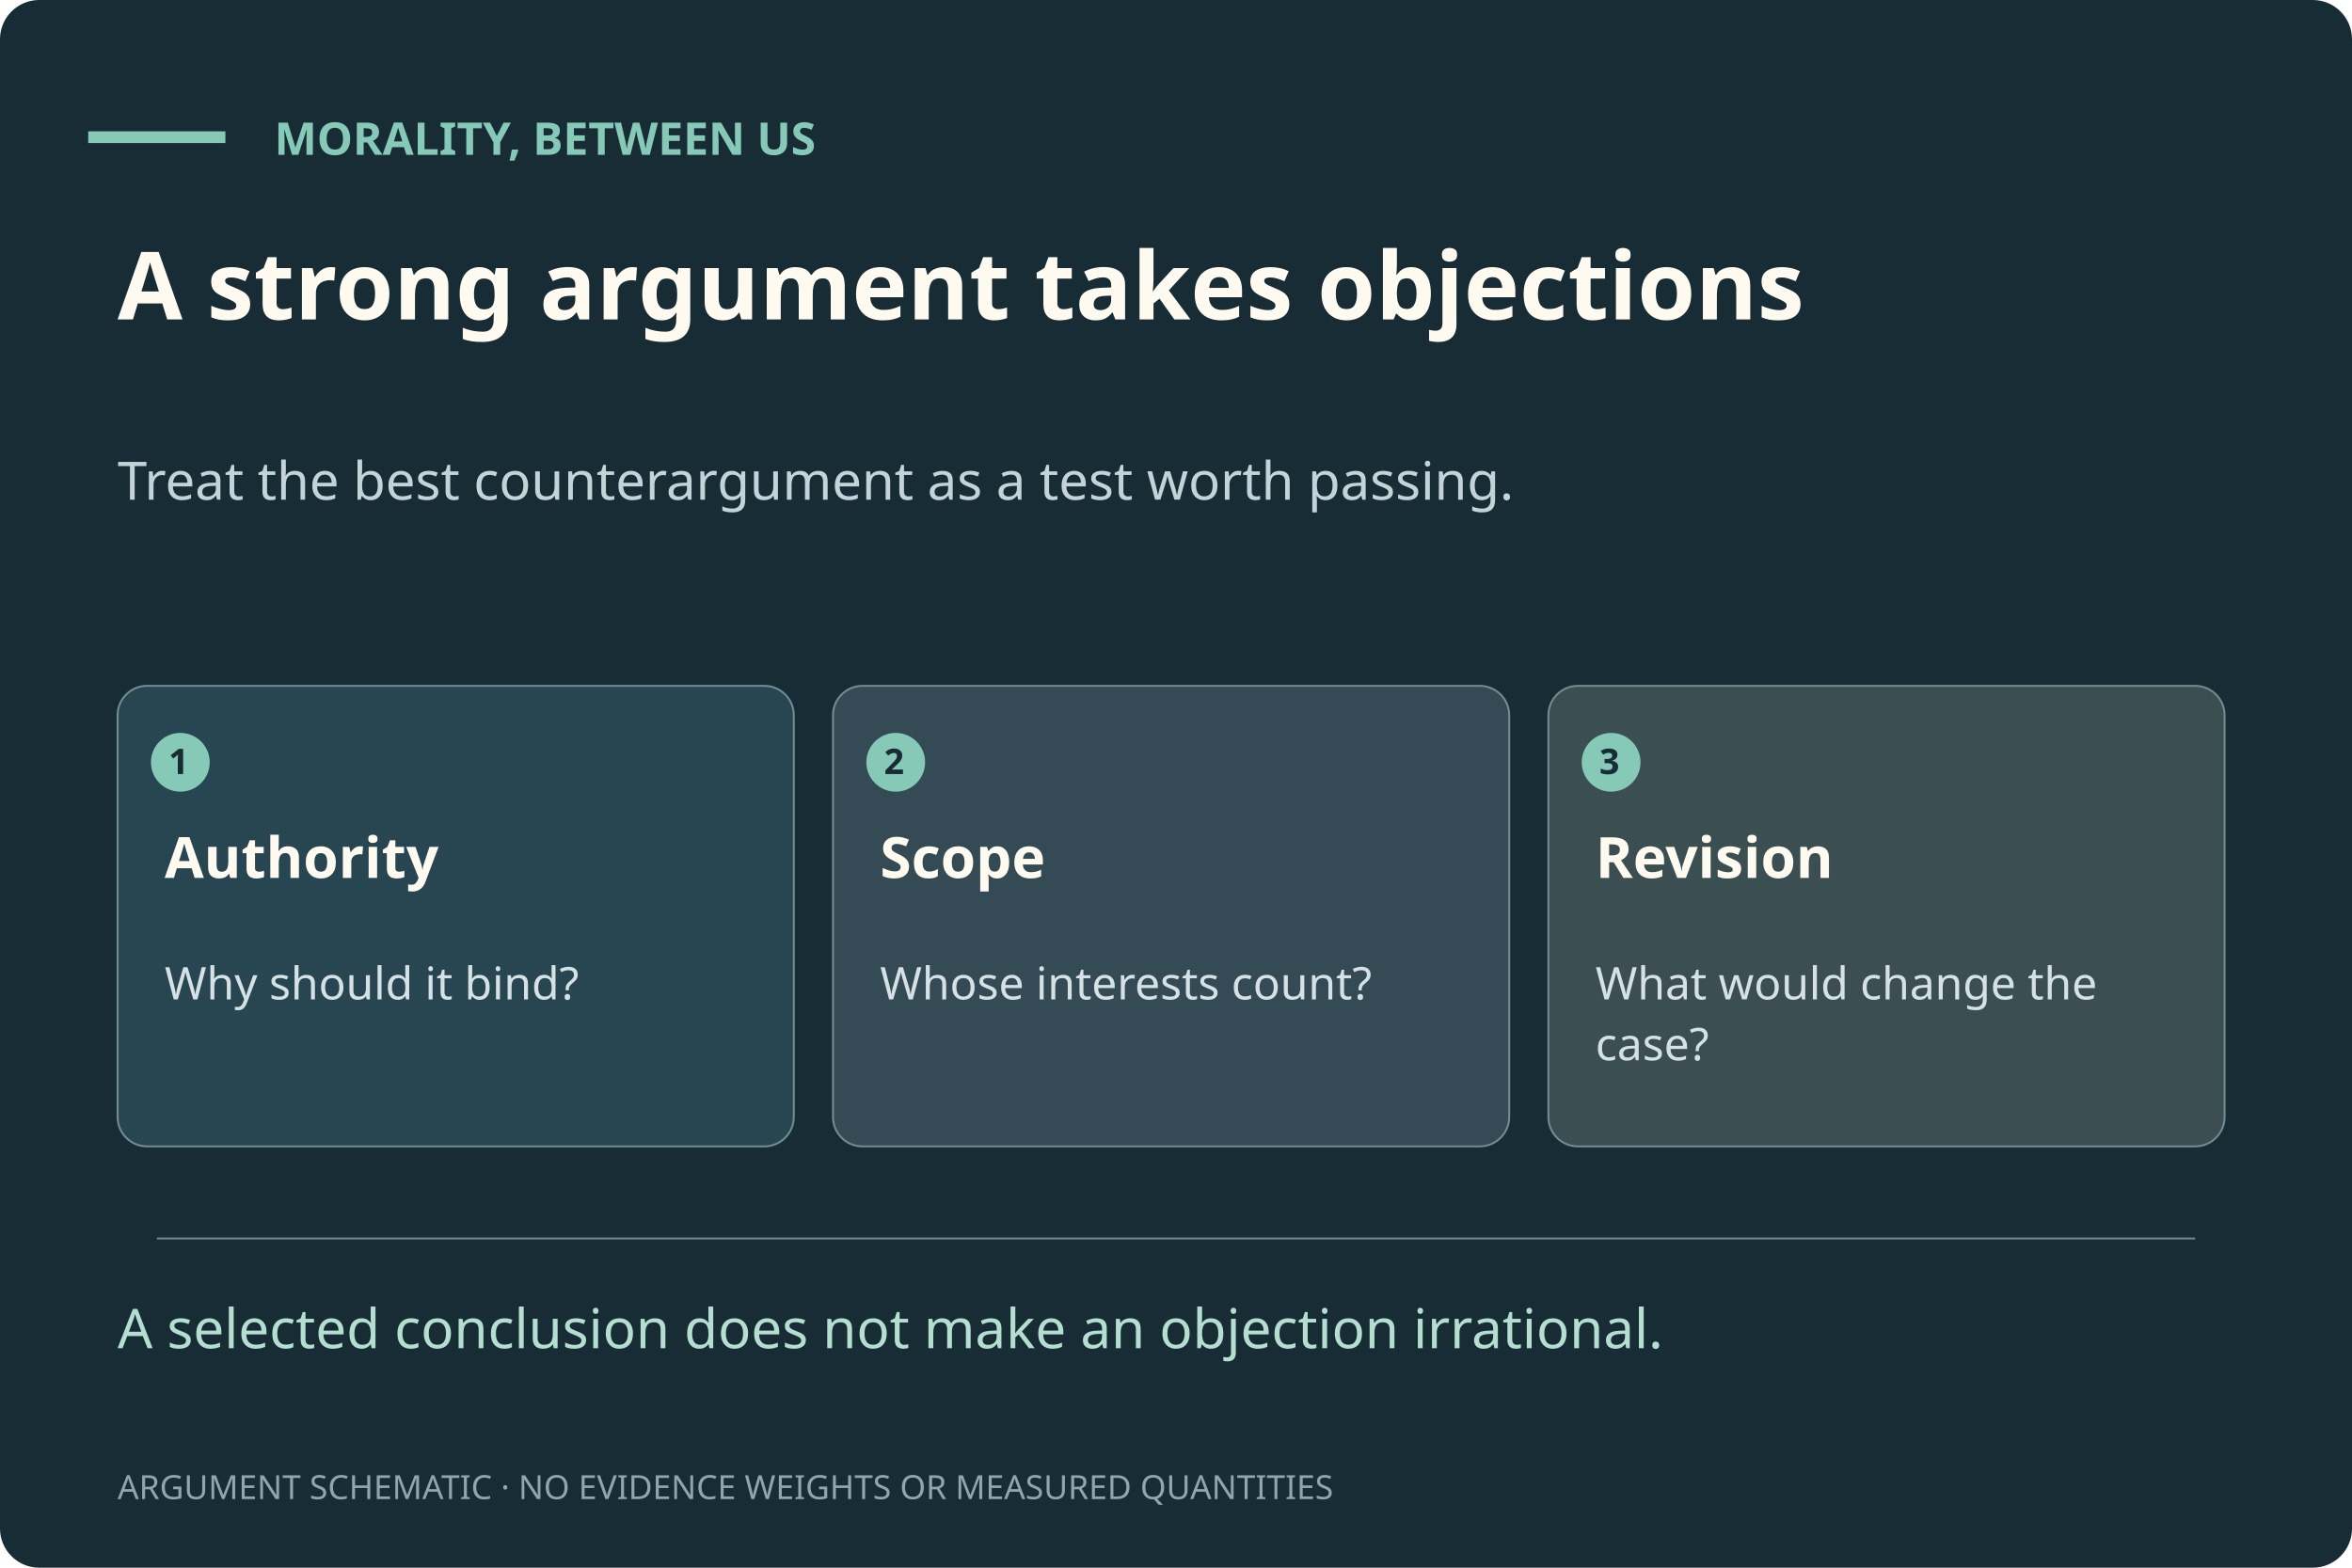
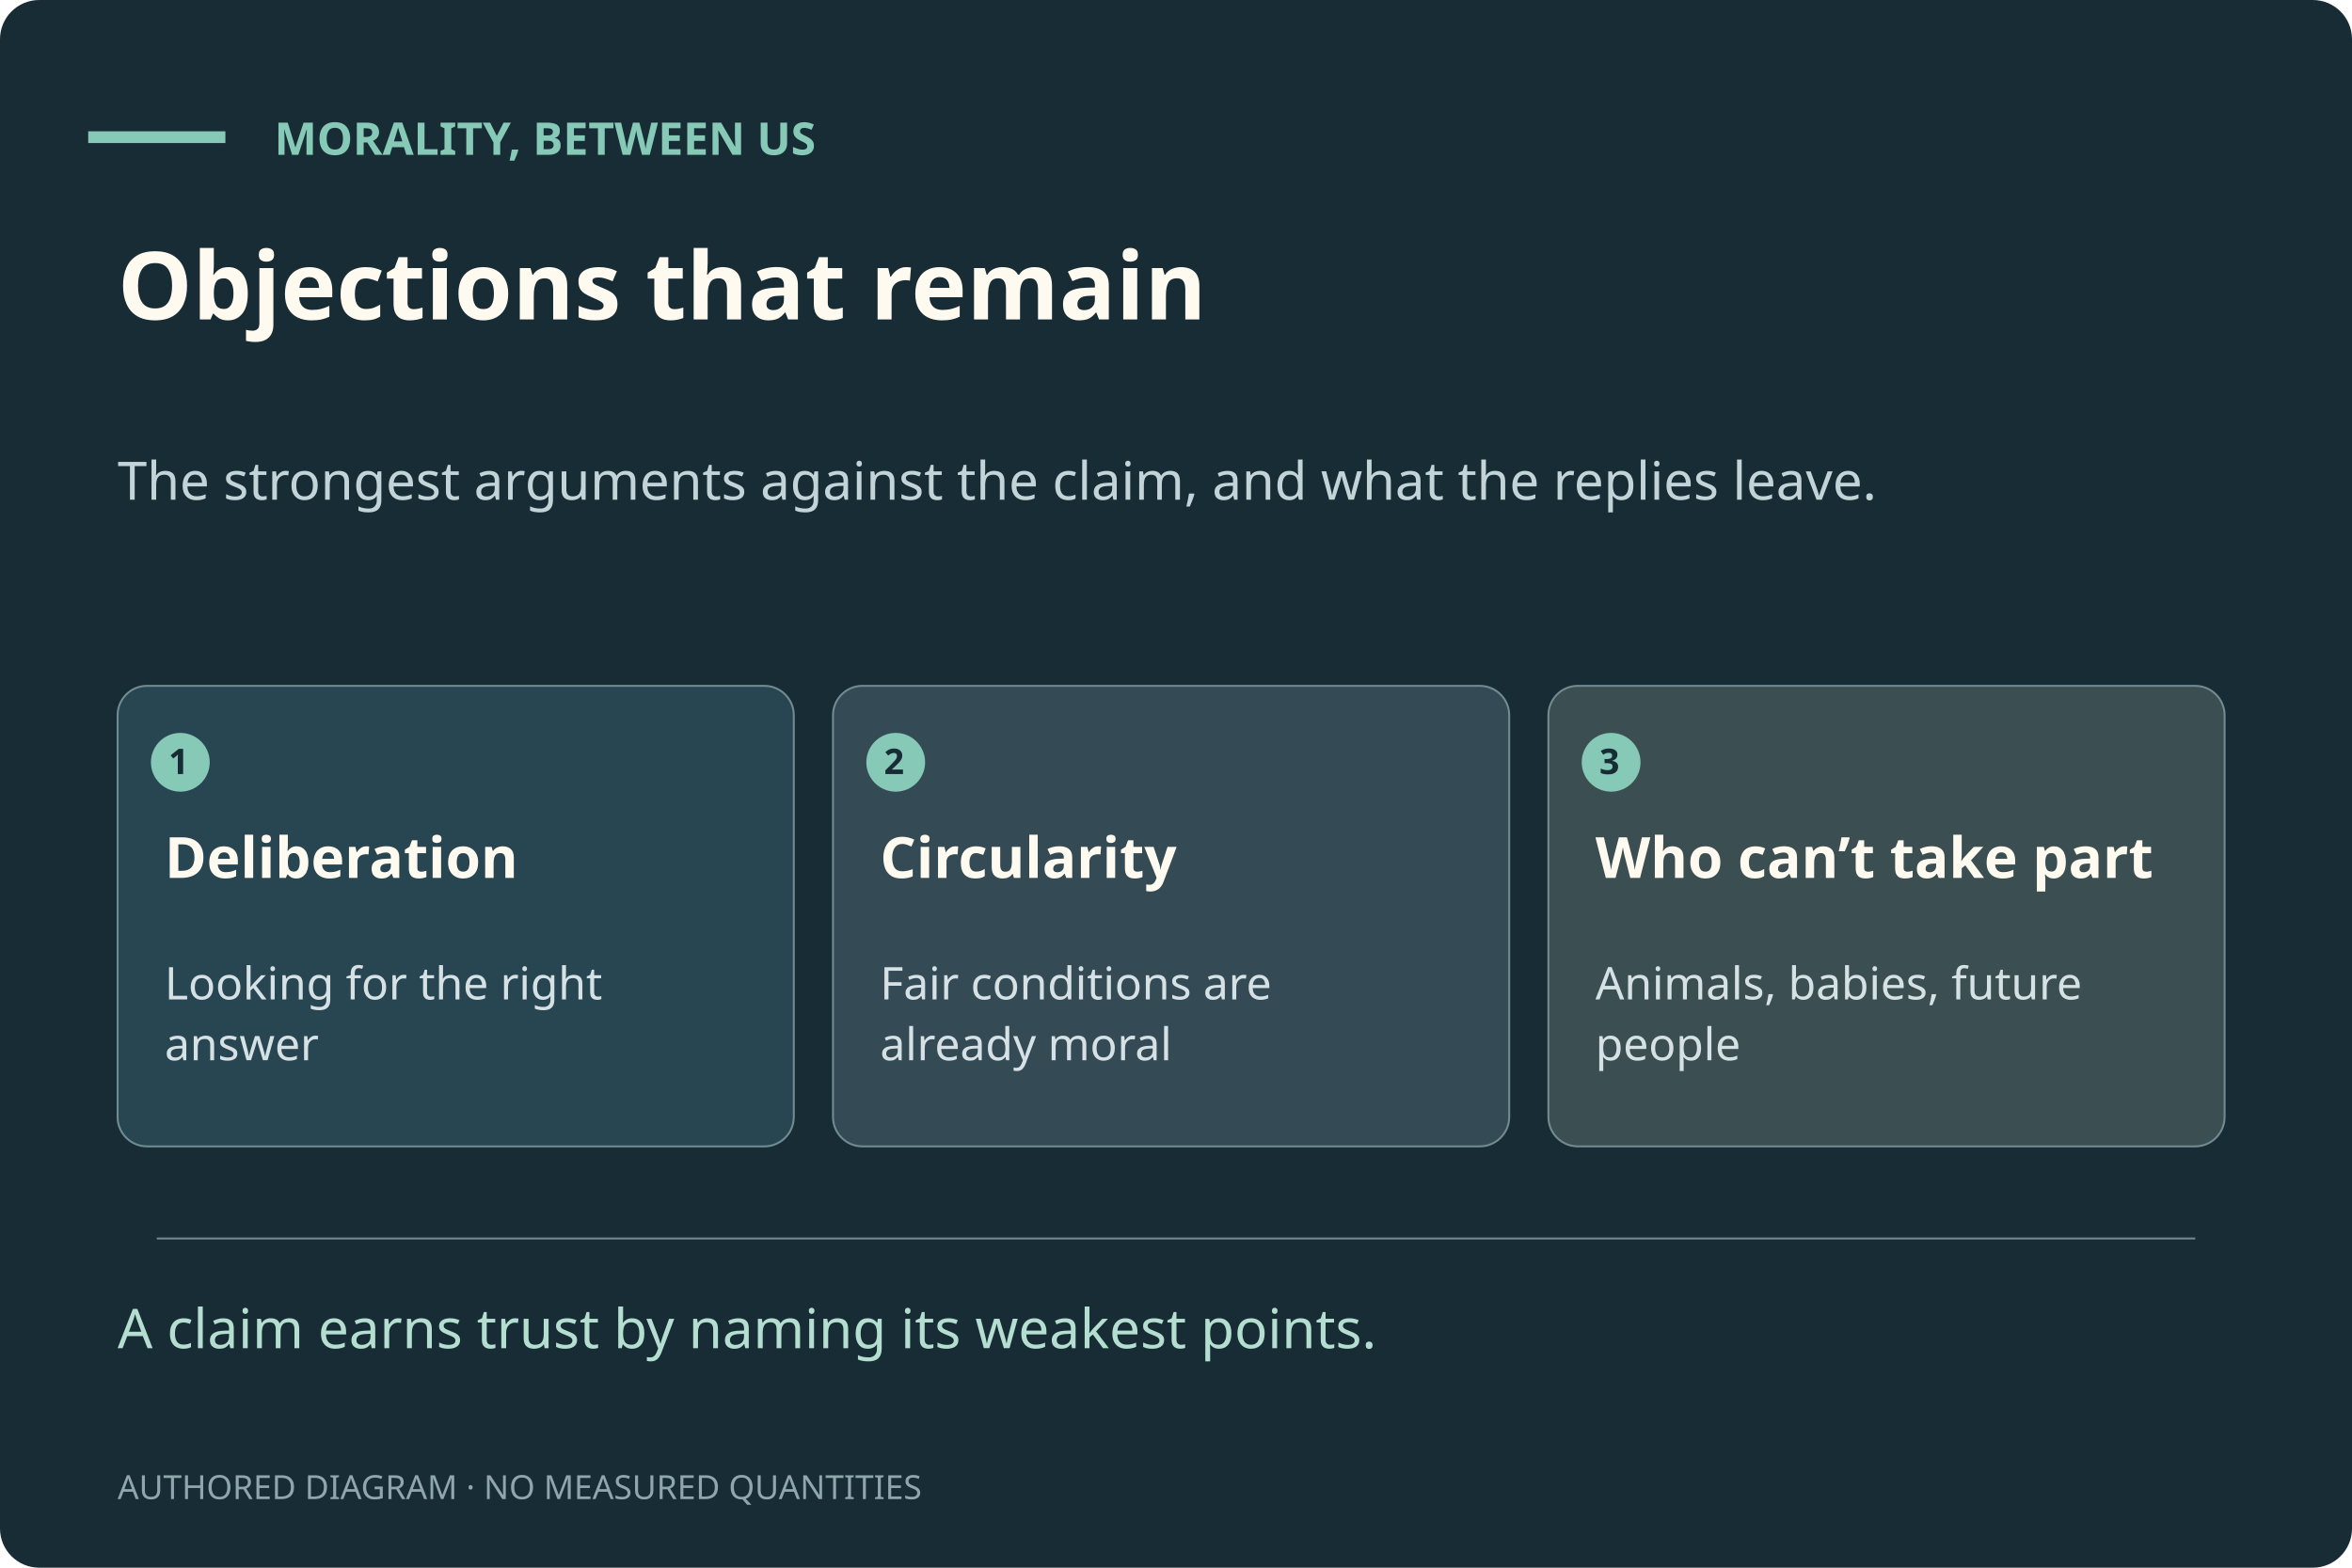
- <svg xmlns="http://www.w3.org/2000/svg" width="1200" height="800" viewBox="0 0 1200 800" role="img" aria-label="A strong argument takes objections">
+ <svg xmlns="http://www.w3.org/2000/svg" width="1200" height="800" viewBox="0 0 1200 800" role="img" aria-label="Objections that remain">
  <rect width="1200" height="800" rx="20" fill="#172c35" />
  <path d="M45 70h70" stroke="#85c9b6" stroke-width="6" />
  <text x="140" y="79" fill="#85c9b6" font-size="23" font-weight="600" font-family="system-ui,sans-serif">
    <tspan x="140" dy="0">MORALITY, BETWEEN US</tspan>
  </text>
  <text x="60" y="163" fill="#fffaf0" font-size="48" font-weight="600" font-family="system-ui,sans-serif">
-     <tspan x="60" dy="0">A strong argument takes objections</tspan>
+     <tspan x="60" dy="0">Objections that remain</tspan>
  </text>
  <text x="60" y="255" fill="#c3d4d9" font-size="27" font-weight="400" font-family="system-ui,sans-serif">
-     <tspan x="60" dy="0">Treat the best counterargument as a test worth passing.</tspan>
+     <tspan x="60" dy="0">The strongest arguments against the claim, and what the replies leave.</tspan>
  </text>
  <rect x="60" y="350" width="345" height="235" rx="15" fill="#284651" stroke="#718b91" />
  <circle cx="92" cy="389" r="15" fill="#85c9b6" />
  <text x="86" y="395" fill="#172c35" font-size="18" font-weight="700" font-family="system-ui,sans-serif">
    <tspan x="86" dy="0">1</tspan>
  </text>
  <text x="84" y="448" fill="#fffaf0" font-size="29" font-weight="600" font-family="system-ui,sans-serif">
-     <tspan x="84" dy="0">Authority</tspan>
+     <tspan x="84" dy="0">Deliberation</tspan>
  </text>
  <text x="84" y="510" fill="#d5e1e4" font-size="23" font-weight="400" font-family="system-ui,sans-serif">
-     <tspan x="84" dy="0">Why should it bind?</tspan>
+     <tspan x="84" dy="0">Looking for the right</tspan>
+     <tspan x="84" dy="31.05">answer</tspan>
  </text>
  <rect x="425" y="350" width="345" height="235" rx="15" fill="#344a55" stroke="#718b91" />
  <circle cx="457" cy="389" r="15" fill="#85c9b6" />
  <text x="451" y="395" fill="#172c35" font-size="18" font-weight="700" font-family="system-ui,sans-serif">
    <tspan x="451" dy="0">2</tspan>
  </text>
  <text x="449" y="448" fill="#fffaf0" font-size="29" font-weight="600" font-family="system-ui,sans-serif">
-     <tspan x="449" dy="0">Scope</tspan>
+     <tspan x="449" dy="0">Circularity</tspan>
  </text>
  <text x="449" y="510" fill="#d5e1e4" font-size="23" font-weight="400" font-family="system-ui,sans-serif">
-     <tspan x="449" dy="0">Whose interests count?</tspan>
+     <tspan x="449" dy="0">Fair conditions are</tspan>
+     <tspan x="449" dy="31.05">already moral</tspan>
  </text>
  <rect x="790" y="350" width="345" height="235" rx="15" fill="#3b4e51" stroke="#718b91" />
  <circle cx="822" cy="389" r="15" fill="#85c9b6" />
  <text x="816" y="395" fill="#172c35" font-size="18" font-weight="700" font-family="system-ui,sans-serif">
    <tspan x="816" dy="0">3</tspan>
  </text>
  <text x="814" y="448" fill="#fffaf0" font-size="29" font-weight="600" font-family="system-ui,sans-serif">
-     <tspan x="814" dy="0">Revision</tspan>
+     <tspan x="814" dy="0">Who can’t take part</tspan>
  </text>
  <text x="814" y="510" fill="#d5e1e4" font-size="23" font-weight="400" font-family="system-ui,sans-serif">
-     <tspan x="814" dy="0">What would change the</tspan>
-     <tspan x="814" dy="31.05">case?</tspan>
+     <tspan x="814" dy="0">Animals, babies, future</tspan>
+     <tspan x="814" dy="31.05">people</tspan>
  </text>
  <path d="M80 632h1040" stroke="#70898c" />
  <text x="60" y="688" fill="#b4ded0" font-size="28" font-weight="400" font-family="system-ui,sans-serif">
-     <tspan x="60" dy="0">A selected conclusion does not make an objection irrational.</tspan>
+     <tspan x="60" dy="0">A claim earns trust by naming its weakest points.</tspan>
  </text>
  <text x="60" y="765" fill="#8ea6ac" font-size="17" font-weight="400" font-family="system-ui,sans-serif">
-     <tspan x="60" dy="0">ARGUMENT SCHEMATIC · NO EVIDENCE WEIGHTS OR MEASURED QUANTITIES</tspan>
+     <tspan x="60" dy="0">AUTHORED DIAGRAM · NO MEASURED QUANTITIES</tspan>
  </text>
</svg>
